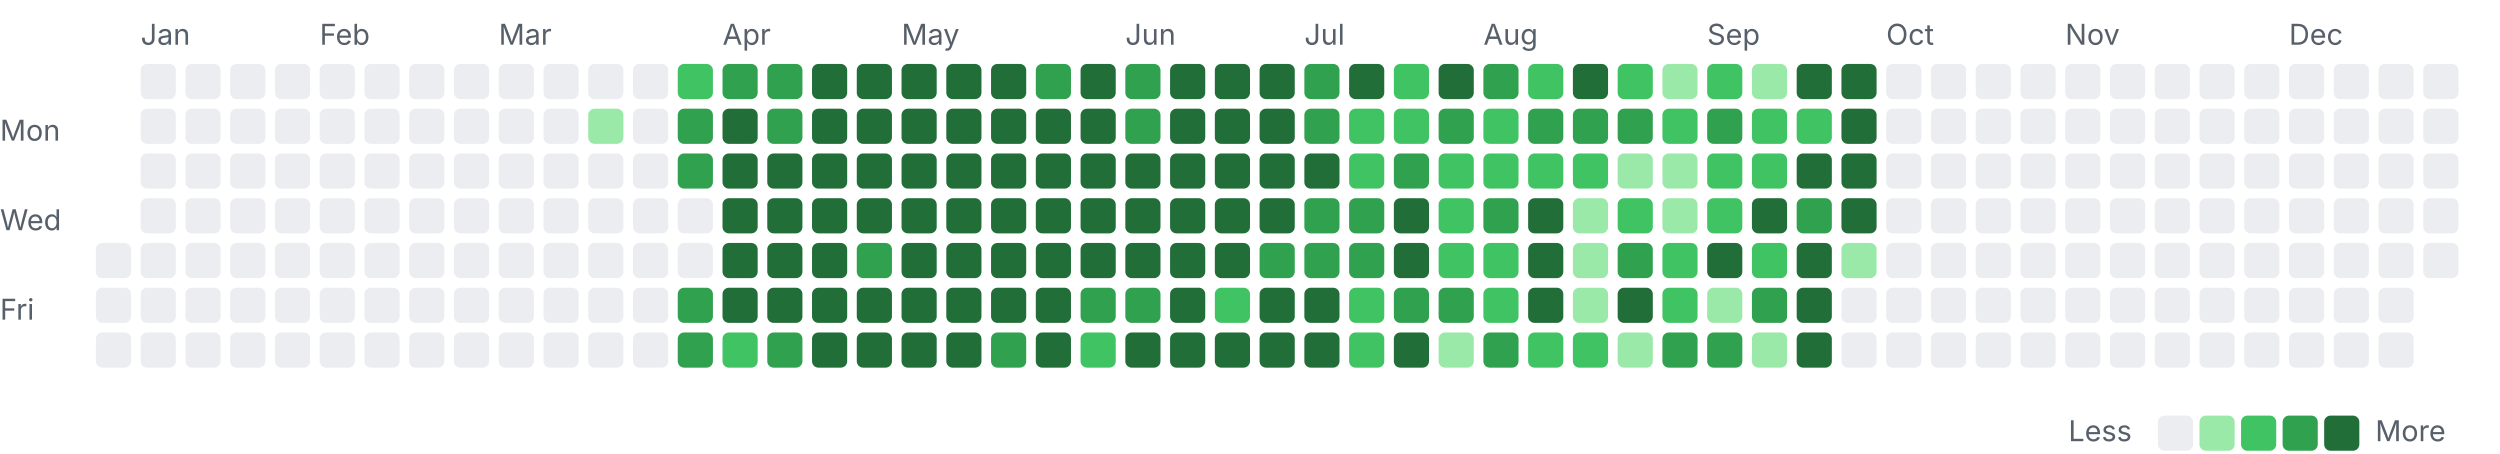
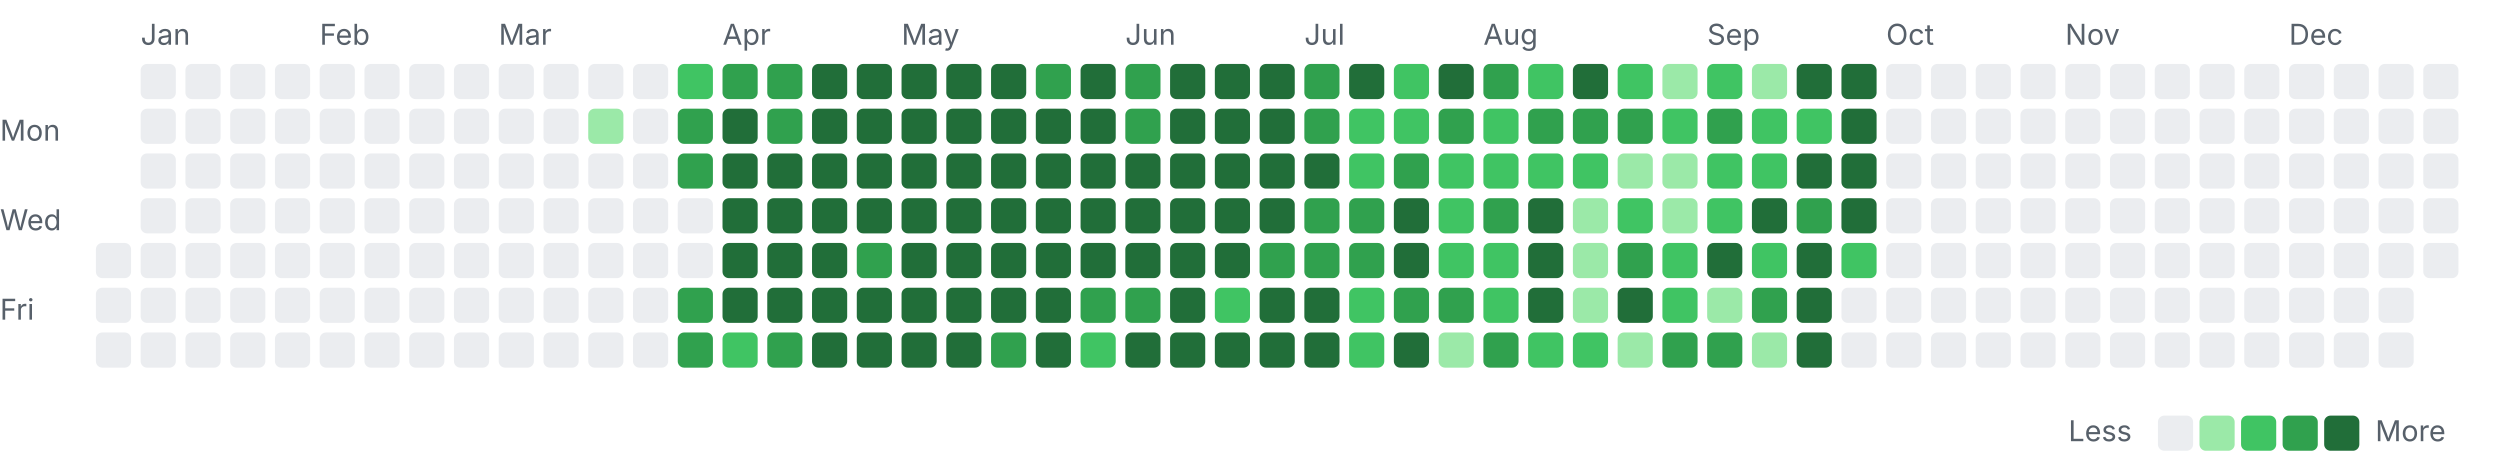
<svg xmlns="http://www.w3.org/2000/svg" width="782" height="142" viewBox="0 0 782 142">
  <style>.l0{fill:#ebedf0}.l1{fill:#9be9a8}.l2{fill:#40c463}.l3{fill:#30a14e}.l4{fill:#216e39} .lbl{fill:#57606a;font:9px -apple-system,Segoe UI,sans-serif}@media(prefers-color-scheme:dark){.l0{fill:#161b22}.l1{fill:#0e4429}.l2{fill:#006d32}.l3{fill:#26a641}.l4{fill:#39d353} .lbl{fill:#8b949e}}</style>
  <text class="lbl" x="44" y="14">Jan</text>
  <text class="lbl" x="100" y="14">Feb</text>
  <text class="lbl" x="156" y="14">Mar</text>
  <text class="lbl" x="226" y="14">Apr</text>
  <text class="lbl" x="282" y="14">May</text>
  <text class="lbl" x="352" y="14">Jun</text>
  <text class="lbl" x="408" y="14">Jul</text>
  <text class="lbl" x="464" y="14">Aug</text>
  <text class="lbl" x="534" y="14">Sep</text>
  <text class="lbl" x="590" y="14">Oct</text>
  <text class="lbl" x="646" y="14">Nov</text>
  <text class="lbl" x="716" y="14">Dec</text>
  <text class="lbl" x="0" y="44">Mon</text>
  <text class="lbl" x="0" y="72">Wed</text>
  <text class="lbl" x="0" y="100">Fri</text>
  <rect class="l0" x="30" y="76" width="11" height="11" rx="2" />
  <rect class="l0" x="30" y="90" width="11" height="11" rx="2" />
  <rect class="l0" x="30" y="104" width="11" height="11" rx="2" />
  <rect class="l0" x="44" y="20" width="11" height="11" rx="2" />
  <rect class="l0" x="44" y="34" width="11" height="11" rx="2" />
  <rect class="l0" x="44" y="48" width="11" height="11" rx="2" />
  <rect class="l0" x="44" y="62" width="11" height="11" rx="2" />
  <rect class="l0" x="44" y="76" width="11" height="11" rx="2" />
  <rect class="l0" x="44" y="90" width="11" height="11" rx="2" />
  <rect class="l0" x="44" y="104" width="11" height="11" rx="2" />
  <rect class="l0" x="58" y="20" width="11" height="11" rx="2" />
  <rect class="l0" x="58" y="34" width="11" height="11" rx="2" />
  <rect class="l0" x="58" y="48" width="11" height="11" rx="2" />
  <rect class="l0" x="58" y="62" width="11" height="11" rx="2" />
  <rect class="l0" x="58" y="76" width="11" height="11" rx="2" />
  <rect class="l0" x="58" y="90" width="11" height="11" rx="2" />
  <rect class="l0" x="58" y="104" width="11" height="11" rx="2" />
  <rect class="l0" x="72" y="20" width="11" height="11" rx="2" />
  <rect class="l0" x="72" y="34" width="11" height="11" rx="2" />
  <rect class="l0" x="72" y="48" width="11" height="11" rx="2" />
  <rect class="l0" x="72" y="62" width="11" height="11" rx="2" />
  <rect class="l0" x="72" y="76" width="11" height="11" rx="2" />
  <rect class="l0" x="72" y="90" width="11" height="11" rx="2" />
  <rect class="l0" x="72" y="104" width="11" height="11" rx="2" />
  <rect class="l0" x="86" y="20" width="11" height="11" rx="2" />
  <rect class="l0" x="86" y="34" width="11" height="11" rx="2" />
  <rect class="l0" x="86" y="48" width="11" height="11" rx="2" />
  <rect class="l0" x="86" y="62" width="11" height="11" rx="2" />
  <rect class="l0" x="86" y="76" width="11" height="11" rx="2" />
  <rect class="l0" x="86" y="90" width="11" height="11" rx="2" />
  <rect class="l0" x="86" y="104" width="11" height="11" rx="2" />
  <rect class="l0" x="100" y="20" width="11" height="11" rx="2" />
  <rect class="l0" x="100" y="34" width="11" height="11" rx="2" />
  <rect class="l0" x="100" y="48" width="11" height="11" rx="2" />
  <rect class="l0" x="100" y="62" width="11" height="11" rx="2" />
  <rect class="l0" x="100" y="76" width="11" height="11" rx="2" />
  <rect class="l0" x="100" y="90" width="11" height="11" rx="2" />
  <rect class="l0" x="100" y="104" width="11" height="11" rx="2" />
  <rect class="l0" x="114" y="20" width="11" height="11" rx="2" />
  <rect class="l0" x="114" y="34" width="11" height="11" rx="2" />
  <rect class="l0" x="114" y="48" width="11" height="11" rx="2" />
  <rect class="l0" x="114" y="62" width="11" height="11" rx="2" />
  <rect class="l0" x="114" y="76" width="11" height="11" rx="2" />
  <rect class="l0" x="114" y="90" width="11" height="11" rx="2" />
  <rect class="l0" x="114" y="104" width="11" height="11" rx="2" />
  <rect class="l0" x="128" y="20" width="11" height="11" rx="2" />
  <rect class="l0" x="128" y="34" width="11" height="11" rx="2" />
  <rect class="l0" x="128" y="48" width="11" height="11" rx="2" />
  <rect class="l0" x="128" y="62" width="11" height="11" rx="2" />
  <rect class="l0" x="128" y="76" width="11" height="11" rx="2" />
  <rect class="l0" x="128" y="90" width="11" height="11" rx="2" />
  <rect class="l0" x="128" y="104" width="11" height="11" rx="2" />
  <rect class="l0" x="142" y="20" width="11" height="11" rx="2" />
  <rect class="l0" x="142" y="34" width="11" height="11" rx="2" />
  <rect class="l0" x="142" y="48" width="11" height="11" rx="2" />
  <rect class="l0" x="142" y="62" width="11" height="11" rx="2" />
  <rect class="l0" x="142" y="76" width="11" height="11" rx="2" />
  <rect class="l0" x="142" y="90" width="11" height="11" rx="2" />
  <rect class="l0" x="142" y="104" width="11" height="11" rx="2" />
  <rect class="l0" x="156" y="20" width="11" height="11" rx="2" />
  <rect class="l0" x="156" y="34" width="11" height="11" rx="2" />
  <rect class="l0" x="156" y="48" width="11" height="11" rx="2" />
  <rect class="l0" x="156" y="62" width="11" height="11" rx="2" />
  <rect class="l0" x="156" y="76" width="11" height="11" rx="2" />
  <rect class="l0" x="156" y="90" width="11" height="11" rx="2" />
  <rect class="l0" x="156" y="104" width="11" height="11" rx="2" />
  <rect class="l0" x="170" y="20" width="11" height="11" rx="2" />
  <rect class="l0" x="170" y="34" width="11" height="11" rx="2" />
  <rect class="l0" x="170" y="48" width="11" height="11" rx="2" />
  <rect class="l0" x="170" y="62" width="11" height="11" rx="2" />
  <rect class="l0" x="170" y="76" width="11" height="11" rx="2" />
  <rect class="l0" x="170" y="90" width="11" height="11" rx="2" />
  <rect class="l0" x="170" y="104" width="11" height="11" rx="2" />
  <rect class="l0" x="184" y="20" width="11" height="11" rx="2" />
  <rect class="l1" x="184" y="34" width="11" height="11" rx="2" />
  <rect class="l0" x="184" y="48" width="11" height="11" rx="2" />
  <rect class="l0" x="184" y="62" width="11" height="11" rx="2" />
  <rect class="l0" x="184" y="76" width="11" height="11" rx="2" />
  <rect class="l0" x="184" y="90" width="11" height="11" rx="2" />
  <rect class="l0" x="184" y="104" width="11" height="11" rx="2" />
  <rect class="l0" x="198" y="20" width="11" height="11" rx="2" />
  <rect class="l0" x="198" y="34" width="11" height="11" rx="2" />
  <rect class="l0" x="198" y="48" width="11" height="11" rx="2" />
  <rect class="l0" x="198" y="62" width="11" height="11" rx="2" />
  <rect class="l0" x="198" y="76" width="11" height="11" rx="2" />
  <rect class="l0" x="198" y="90" width="11" height="11" rx="2" />
  <rect class="l0" x="198" y="104" width="11" height="11" rx="2" />
  <rect class="l2" x="212" y="20" width="11" height="11" rx="2" />
  <rect class="l3" x="212" y="34" width="11" height="11" rx="2" />
  <rect class="l3" x="212" y="48" width="11" height="11" rx="2" />
  <rect class="l0" x="212" y="62" width="11" height="11" rx="2" />
  <rect class="l0" x="212" y="76" width="11" height="11" rx="2" />
  <rect class="l3" x="212" y="90" width="11" height="11" rx="2" />
  <rect class="l3" x="212" y="104" width="11" height="11" rx="2" />
  <rect class="l3" x="226" y="20" width="11" height="11" rx="2" />
  <rect class="l4" x="226" y="34" width="11" height="11" rx="2" />
  <rect class="l4" x="226" y="48" width="11" height="11" rx="2" />
  <rect class="l4" x="226" y="62" width="11" height="11" rx="2" />
  <rect class="l4" x="226" y="76" width="11" height="11" rx="2" />
  <rect class="l4" x="226" y="90" width="11" height="11" rx="2" />
  <rect class="l2" x="226" y="104" width="11" height="11" rx="2" />
  <rect class="l3" x="240" y="20" width="11" height="11" rx="2" />
  <rect class="l3" x="240" y="34" width="11" height="11" rx="2" />
  <rect class="l4" x="240" y="48" width="11" height="11" rx="2" />
  <rect class="l4" x="240" y="62" width="11" height="11" rx="2" />
  <rect class="l4" x="240" y="76" width="11" height="11" rx="2" />
  <rect class="l4" x="240" y="90" width="11" height="11" rx="2" />
  <rect class="l3" x="240" y="104" width="11" height="11" rx="2" />
  <rect class="l4" x="254" y="20" width="11" height="11" rx="2" />
  <rect class="l4" x="254" y="34" width="11" height="11" rx="2" />
  <rect class="l4" x="254" y="48" width="11" height="11" rx="2" />
  <rect class="l4" x="254" y="62" width="11" height="11" rx="2" />
  <rect class="l4" x="254" y="76" width="11" height="11" rx="2" />
  <rect class="l4" x="254" y="90" width="11" height="11" rx="2" />
  <rect class="l4" x="254" y="104" width="11" height="11" rx="2" />
  <rect class="l4" x="268" y="20" width="11" height="11" rx="2" />
  <rect class="l4" x="268" y="34" width="11" height="11" rx="2" />
  <rect class="l4" x="268" y="48" width="11" height="11" rx="2" />
  <rect class="l4" x="268" y="62" width="11" height="11" rx="2" />
  <rect class="l3" x="268" y="76" width="11" height="11" rx="2" />
  <rect class="l4" x="268" y="90" width="11" height="11" rx="2" />
  <rect class="l4" x="268" y="104" width="11" height="11" rx="2" />
  <rect class="l4" x="282" y="20" width="11" height="11" rx="2" />
  <rect class="l4" x="282" y="34" width="11" height="11" rx="2" />
  <rect class="l4" x="282" y="48" width="11" height="11" rx="2" />
  <rect class="l4" x="282" y="62" width="11" height="11" rx="2" />
  <rect class="l4" x="282" y="76" width="11" height="11" rx="2" />
  <rect class="l4" x="282" y="90" width="11" height="11" rx="2" />
  <rect class="l4" x="282" y="104" width="11" height="11" rx="2" />
  <rect class="l4" x="296" y="20" width="11" height="11" rx="2" />
  <rect class="l4" x="296" y="34" width="11" height="11" rx="2" />
  <rect class="l4" x="296" y="48" width="11" height="11" rx="2" />
  <rect class="l4" x="296" y="62" width="11" height="11" rx="2" />
  <rect class="l4" x="296" y="76" width="11" height="11" rx="2" />
  <rect class="l4" x="296" y="90" width="11" height="11" rx="2" />
  <rect class="l4" x="296" y="104" width="11" height="11" rx="2" />
  <rect class="l4" x="310" y="20" width="11" height="11" rx="2" />
  <rect class="l4" x="310" y="34" width="11" height="11" rx="2" />
  <rect class="l4" x="310" y="48" width="11" height="11" rx="2" />
  <rect class="l4" x="310" y="62" width="11" height="11" rx="2" />
  <rect class="l4" x="310" y="76" width="11" height="11" rx="2" />
  <rect class="l4" x="310" y="90" width="11" height="11" rx="2" />
  <rect class="l3" x="310" y="104" width="11" height="11" rx="2" />
  <rect class="l3" x="324" y="20" width="11" height="11" rx="2" />
  <rect class="l4" x="324" y="34" width="11" height="11" rx="2" />
  <rect class="l4" x="324" y="48" width="11" height="11" rx="2" />
  <rect class="l4" x="324" y="62" width="11" height="11" rx="2" />
  <rect class="l4" x="324" y="76" width="11" height="11" rx="2" />
  <rect class="l4" x="324" y="90" width="11" height="11" rx="2" />
  <rect class="l4" x="324" y="104" width="11" height="11" rx="2" />
  <rect class="l4" x="338" y="20" width="11" height="11" rx="2" />
  <rect class="l4" x="338" y="34" width="11" height="11" rx="2" />
  <rect class="l4" x="338" y="48" width="11" height="11" rx="2" />
  <rect class="l4" x="338" y="62" width="11" height="11" rx="2" />
  <rect class="l4" x="338" y="76" width="11" height="11" rx="2" />
  <rect class="l3" x="338" y="90" width="11" height="11" rx="2" />
  <rect class="l2" x="338" y="104" width="11" height="11" rx="2" />
  <rect class="l3" x="352" y="20" width="11" height="11" rx="2" />
  <rect class="l3" x="352" y="34" width="11" height="11" rx="2" />
  <rect class="l4" x="352" y="48" width="11" height="11" rx="2" />
  <rect class="l4" x="352" y="62" width="11" height="11" rx="2" />
  <rect class="l4" x="352" y="76" width="11" height="11" rx="2" />
  <rect class="l3" x="352" y="90" width="11" height="11" rx="2" />
  <rect class="l4" x="352" y="104" width="11" height="11" rx="2" />
  <rect class="l4" x="366" y="20" width="11" height="11" rx="2" />
  <rect class="l4" x="366" y="34" width="11" height="11" rx="2" />
  <rect class="l4" x="366" y="48" width="11" height="11" rx="2" />
  <rect class="l4" x="366" y="62" width="11" height="11" rx="2" />
  <rect class="l4" x="366" y="76" width="11" height="11" rx="2" />
  <rect class="l4" x="366" y="90" width="11" height="11" rx="2" />
  <rect class="l4" x="366" y="104" width="11" height="11" rx="2" />
  <rect class="l4" x="380" y="20" width="11" height="11" rx="2" />
  <rect class="l4" x="380" y="34" width="11" height="11" rx="2" />
  <rect class="l4" x="380" y="48" width="11" height="11" rx="2" />
  <rect class="l4" x="380" y="62" width="11" height="11" rx="2" />
  <rect class="l4" x="380" y="76" width="11" height="11" rx="2" />
  <rect class="l2" x="380" y="90" width="11" height="11" rx="2" />
  <rect class="l4" x="380" y="104" width="11" height="11" rx="2" />
  <rect class="l4" x="394" y="20" width="11" height="11" rx="2" />
  <rect class="l4" x="394" y="34" width="11" height="11" rx="2" />
  <rect class="l4" x="394" y="48" width="11" height="11" rx="2" />
  <rect class="l4" x="394" y="62" width="11" height="11" rx="2" />
  <rect class="l3" x="394" y="76" width="11" height="11" rx="2" />
  <rect class="l4" x="394" y="90" width="11" height="11" rx="2" />
  <rect class="l4" x="394" y="104" width="11" height="11" rx="2" />
  <rect class="l3" x="408" y="20" width="11" height="11" rx="2" />
  <rect class="l3" x="408" y="34" width="11" height="11" rx="2" />
  <rect class="l4" x="408" y="48" width="11" height="11" rx="2" />
  <rect class="l3" x="408" y="62" width="11" height="11" rx="2" />
  <rect class="l3" x="408" y="76" width="11" height="11" rx="2" />
  <rect class="l4" x="408" y="90" width="11" height="11" rx="2" />
  <rect class="l4" x="408" y="104" width="11" height="11" rx="2" />
  <rect class="l4" x="422" y="20" width="11" height="11" rx="2" />
  <rect class="l2" x="422" y="34" width="11" height="11" rx="2" />
  <rect class="l2" x="422" y="48" width="11" height="11" rx="2" />
  <rect class="l3" x="422" y="62" width="11" height="11" rx="2" />
  <rect class="l3" x="422" y="76" width="11" height="11" rx="2" />
  <rect class="l2" x="422" y="90" width="11" height="11" rx="2" />
  <rect class="l2" x="422" y="104" width="11" height="11" rx="2" />
  <rect class="l2" x="436" y="20" width="11" height="11" rx="2" />
  <rect class="l2" x="436" y="34" width="11" height="11" rx="2" />
  <rect class="l3" x="436" y="48" width="11" height="11" rx="2" />
  <rect class="l4" x="436" y="62" width="11" height="11" rx="2" />
  <rect class="l4" x="436" y="76" width="11" height="11" rx="2" />
  <rect class="l3" x="436" y="90" width="11" height="11" rx="2" />
  <rect class="l4" x="436" y="104" width="11" height="11" rx="2" />
  <rect class="l4" x="450" y="20" width="11" height="11" rx="2" />
  <rect class="l3" x="450" y="34" width="11" height="11" rx="2" />
  <rect class="l2" x="450" y="48" width="11" height="11" rx="2" />
  <rect class="l2" x="450" y="62" width="11" height="11" rx="2" />
  <rect class="l2" x="450" y="76" width="11" height="11" rx="2" />
  <rect class="l3" x="450" y="90" width="11" height="11" rx="2" />
  <rect class="l1" x="450" y="104" width="11" height="11" rx="2" />
  <rect class="l3" x="464" y="20" width="11" height="11" rx="2" />
  <rect class="l2" x="464" y="34" width="11" height="11" rx="2" />
  <rect class="l2" x="464" y="48" width="11" height="11" rx="2" />
  <rect class="l3" x="464" y="62" width="11" height="11" rx="2" />
  <rect class="l2" x="464" y="76" width="11" height="11" rx="2" />
  <rect class="l2" x="464" y="90" width="11" height="11" rx="2" />
  <rect class="l3" x="464" y="104" width="11" height="11" rx="2" />
  <rect class="l2" x="478" y="20" width="11" height="11" rx="2" />
  <rect class="l3" x="478" y="34" width="11" height="11" rx="2" />
  <rect class="l2" x="478" y="48" width="11" height="11" rx="2" />
  <rect class="l4" x="478" y="62" width="11" height="11" rx="2" />
  <rect class="l4" x="478" y="76" width="11" height="11" rx="2" />
  <rect class="l4" x="478" y="90" width="11" height="11" rx="2" />
  <rect class="l2" x="478" y="104" width="11" height="11" rx="2" />
  <rect class="l4" x="492" y="20" width="11" height="11" rx="2" />
  <rect class="l3" x="492" y="34" width="11" height="11" rx="2" />
  <rect class="l2" x="492" y="48" width="11" height="11" rx="2" />
  <rect class="l1" x="492" y="62" width="11" height="11" rx="2" />
  <rect class="l1" x="492" y="76" width="11" height="11" rx="2" />
  <rect class="l1" x="492" y="90" width="11" height="11" rx="2" />
  <rect class="l2" x="492" y="104" width="11" height="11" rx="2" />
  <rect class="l2" x="506" y="20" width="11" height="11" rx="2" />
  <rect class="l3" x="506" y="34" width="11" height="11" rx="2" />
  <rect class="l1" x="506" y="48" width="11" height="11" rx="2" />
  <rect class="l2" x="506" y="62" width="11" height="11" rx="2" />
  <rect class="l3" x="506" y="76" width="11" height="11" rx="2" />
  <rect class="l4" x="506" y="90" width="11" height="11" rx="2" />
  <rect class="l1" x="506" y="104" width="11" height="11" rx="2" />
  <rect class="l1" x="520" y="20" width="11" height="11" rx="2" />
  <rect class="l2" x="520" y="34" width="11" height="11" rx="2" />
  <rect class="l1" x="520" y="48" width="11" height="11" rx="2" />
  <rect class="l1" x="520" y="62" width="11" height="11" rx="2" />
  <rect class="l2" x="520" y="76" width="11" height="11" rx="2" />
  <rect class="l2" x="520" y="90" width="11" height="11" rx="2" />
  <rect class="l3" x="520" y="104" width="11" height="11" rx="2" />
  <rect class="l2" x="534" y="20" width="11" height="11" rx="2" />
  <rect class="l3" x="534" y="34" width="11" height="11" rx="2" />
  <rect class="l2" x="534" y="48" width="11" height="11" rx="2" />
  <rect class="l2" x="534" y="62" width="11" height="11" rx="2" />
  <rect class="l4" x="534" y="76" width="11" height="11" rx="2" />
  <rect class="l1" x="534" y="90" width="11" height="11" rx="2" />
  <rect class="l3" x="534" y="104" width="11" height="11" rx="2" />
  <rect class="l1" x="548" y="20" width="11" height="11" rx="2" />
  <rect class="l2" x="548" y="34" width="11" height="11" rx="2" />
  <rect class="l2" x="548" y="48" width="11" height="11" rx="2" />
  <rect class="l4" x="548" y="62" width="11" height="11" rx="2" />
  <rect class="l2" x="548" y="76" width="11" height="11" rx="2" />
  <rect class="l3" x="548" y="90" width="11" height="11" rx="2" />
  <rect class="l1" x="548" y="104" width="11" height="11" rx="2" />
  <rect class="l4" x="562" y="20" width="11" height="11" rx="2" />
  <rect class="l2" x="562" y="34" width="11" height="11" rx="2" />
  <rect class="l4" x="562" y="48" width="11" height="11" rx="2" />
  <rect class="l3" x="562" y="62" width="11" height="11" rx="2" />
  <rect class="l4" x="562" y="76" width="11" height="11" rx="2" />
  <rect class="l4" x="562" y="90" width="11" height="11" rx="2" />
  <rect class="l4" x="562" y="104" width="11" height="11" rx="2" />
  <rect class="l4" x="576" y="20" width="11" height="11" rx="2" />
  <rect class="l4" x="576" y="34" width="11" height="11" rx="2" />
  <rect class="l4" x="576" y="48" width="11" height="11" rx="2" />
  <rect class="l4" x="576" y="62" width="11" height="11" rx="2" />
-   <rect class="l1" x="576" y="76" width="11" height="11" rx="2" />
+   <rect class="l2" x="576" y="76" width="11" height="11" rx="2" />
  <rect class="l0" x="576" y="90" width="11" height="11" rx="2" />
  <rect class="l0" x="576" y="104" width="11" height="11" rx="2" />
  <rect class="l0" x="590" y="20" width="11" height="11" rx="2" />
  <rect class="l0" x="590" y="34" width="11" height="11" rx="2" />
  <rect class="l0" x="590" y="48" width="11" height="11" rx="2" />
  <rect class="l0" x="590" y="62" width="11" height="11" rx="2" />
  <rect class="l0" x="590" y="76" width="11" height="11" rx="2" />
  <rect class="l0" x="590" y="90" width="11" height="11" rx="2" />
  <rect class="l0" x="590" y="104" width="11" height="11" rx="2" />
  <rect class="l0" x="604" y="20" width="11" height="11" rx="2" />
  <rect class="l0" x="604" y="34" width="11" height="11" rx="2" />
  <rect class="l0" x="604" y="48" width="11" height="11" rx="2" />
  <rect class="l0" x="604" y="62" width="11" height="11" rx="2" />
  <rect class="l0" x="604" y="76" width="11" height="11" rx="2" />
  <rect class="l0" x="604" y="90" width="11" height="11" rx="2" />
  <rect class="l0" x="604" y="104" width="11" height="11" rx="2" />
  <rect class="l0" x="618" y="20" width="11" height="11" rx="2" />
  <rect class="l0" x="618" y="34" width="11" height="11" rx="2" />
  <rect class="l0" x="618" y="48" width="11" height="11" rx="2" />
  <rect class="l0" x="618" y="62" width="11" height="11" rx="2" />
  <rect class="l0" x="618" y="76" width="11" height="11" rx="2" />
  <rect class="l0" x="618" y="90" width="11" height="11" rx="2" />
  <rect class="l0" x="618" y="104" width="11" height="11" rx="2" />
  <rect class="l0" x="632" y="20" width="11" height="11" rx="2" />
  <rect class="l0" x="632" y="34" width="11" height="11" rx="2" />
  <rect class="l0" x="632" y="48" width="11" height="11" rx="2" />
  <rect class="l0" x="632" y="62" width="11" height="11" rx="2" />
  <rect class="l0" x="632" y="76" width="11" height="11" rx="2" />
  <rect class="l0" x="632" y="90" width="11" height="11" rx="2" />
  <rect class="l0" x="632" y="104" width="11" height="11" rx="2" />
  <rect class="l0" x="646" y="20" width="11" height="11" rx="2" />
  <rect class="l0" x="646" y="34" width="11" height="11" rx="2" />
  <rect class="l0" x="646" y="48" width="11" height="11" rx="2" />
  <rect class="l0" x="646" y="62" width="11" height="11" rx="2" />
  <rect class="l0" x="646" y="76" width="11" height="11" rx="2" />
  <rect class="l0" x="646" y="90" width="11" height="11" rx="2" />
  <rect class="l0" x="646" y="104" width="11" height="11" rx="2" />
  <rect class="l0" x="660" y="20" width="11" height="11" rx="2" />
  <rect class="l0" x="660" y="34" width="11" height="11" rx="2" />
  <rect class="l0" x="660" y="48" width="11" height="11" rx="2" />
  <rect class="l0" x="660" y="62" width="11" height="11" rx="2" />
  <rect class="l0" x="660" y="76" width="11" height="11" rx="2" />
  <rect class="l0" x="660" y="90" width="11" height="11" rx="2" />
  <rect class="l0" x="660" y="104" width="11" height="11" rx="2" />
  <rect class="l0" x="674" y="20" width="11" height="11" rx="2" />
  <rect class="l0" x="674" y="34" width="11" height="11" rx="2" />
  <rect class="l0" x="674" y="48" width="11" height="11" rx="2" />
  <rect class="l0" x="674" y="62" width="11" height="11" rx="2" />
  <rect class="l0" x="674" y="76" width="11" height="11" rx="2" />
  <rect class="l0" x="674" y="90" width="11" height="11" rx="2" />
  <rect class="l0" x="674" y="104" width="11" height="11" rx="2" />
  <rect class="l0" x="688" y="20" width="11" height="11" rx="2" />
  <rect class="l0" x="688" y="34" width="11" height="11" rx="2" />
  <rect class="l0" x="688" y="48" width="11" height="11" rx="2" />
  <rect class="l0" x="688" y="62" width="11" height="11" rx="2" />
  <rect class="l0" x="688" y="76" width="11" height="11" rx="2" />
  <rect class="l0" x="688" y="90" width="11" height="11" rx="2" />
  <rect class="l0" x="688" y="104" width="11" height="11" rx="2" />
  <rect class="l0" x="702" y="20" width="11" height="11" rx="2" />
  <rect class="l0" x="702" y="34" width="11" height="11" rx="2" />
  <rect class="l0" x="702" y="48" width="11" height="11" rx="2" />
  <rect class="l0" x="702" y="62" width="11" height="11" rx="2" />
  <rect class="l0" x="702" y="76" width="11" height="11" rx="2" />
  <rect class="l0" x="702" y="90" width="11" height="11" rx="2" />
  <rect class="l0" x="702" y="104" width="11" height="11" rx="2" />
  <rect class="l0" x="716" y="20" width="11" height="11" rx="2" />
  <rect class="l0" x="716" y="34" width="11" height="11" rx="2" />
  <rect class="l0" x="716" y="48" width="11" height="11" rx="2" />
  <rect class="l0" x="716" y="62" width="11" height="11" rx="2" />
  <rect class="l0" x="716" y="76" width="11" height="11" rx="2" />
  <rect class="l0" x="716" y="90" width="11" height="11" rx="2" />
  <rect class="l0" x="716" y="104" width="11" height="11" rx="2" />
  <rect class="l0" x="730" y="20" width="11" height="11" rx="2" />
  <rect class="l0" x="730" y="34" width="11" height="11" rx="2" />
  <rect class="l0" x="730" y="48" width="11" height="11" rx="2" />
  <rect class="l0" x="730" y="62" width="11" height="11" rx="2" />
  <rect class="l0" x="730" y="76" width="11" height="11" rx="2" />
  <rect class="l0" x="730" y="90" width="11" height="11" rx="2" />
  <rect class="l0" x="730" y="104" width="11" height="11" rx="2" />
  <rect class="l0" x="744" y="20" width="11" height="11" rx="2" />
  <rect class="l0" x="744" y="34" width="11" height="11" rx="2" />
  <rect class="l0" x="744" y="48" width="11" height="11" rx="2" />
  <rect class="l0" x="744" y="62" width="11" height="11" rx="2" />
  <rect class="l0" x="744" y="76" width="11" height="11" rx="2" />
  <rect class="l0" x="744" y="90" width="11" height="11" rx="2" />
  <rect class="l0" x="744" y="104" width="11" height="11" rx="2" />
  <rect class="l0" x="758" y="20" width="11" height="11" rx="2" />
  <rect class="l0" x="758" y="34" width="11" height="11" rx="2" />
  <rect class="l0" x="758" y="48" width="11" height="11" rx="2" />
  <rect class="l0" x="758" y="62" width="11" height="11" rx="2" />
  <rect class="l0" x="758" y="76" width="11" height="11" rx="2" />
  <text class="lbl" x="647" y="138">Less</text>
  <rect class="l0" x="675" y="130" width="11" height="11" rx="2" />
  <rect class="l1" x="688" y="130" width="11" height="11" rx="2" />
  <rect class="l2" x="701" y="130" width="11" height="11" rx="2" />
  <rect class="l3" x="714" y="130" width="11" height="11" rx="2" />
  <rect class="l4" x="727" y="130" width="11" height="11" rx="2" />
  <text class="lbl" x="743" y="138">More</text>
</svg>
